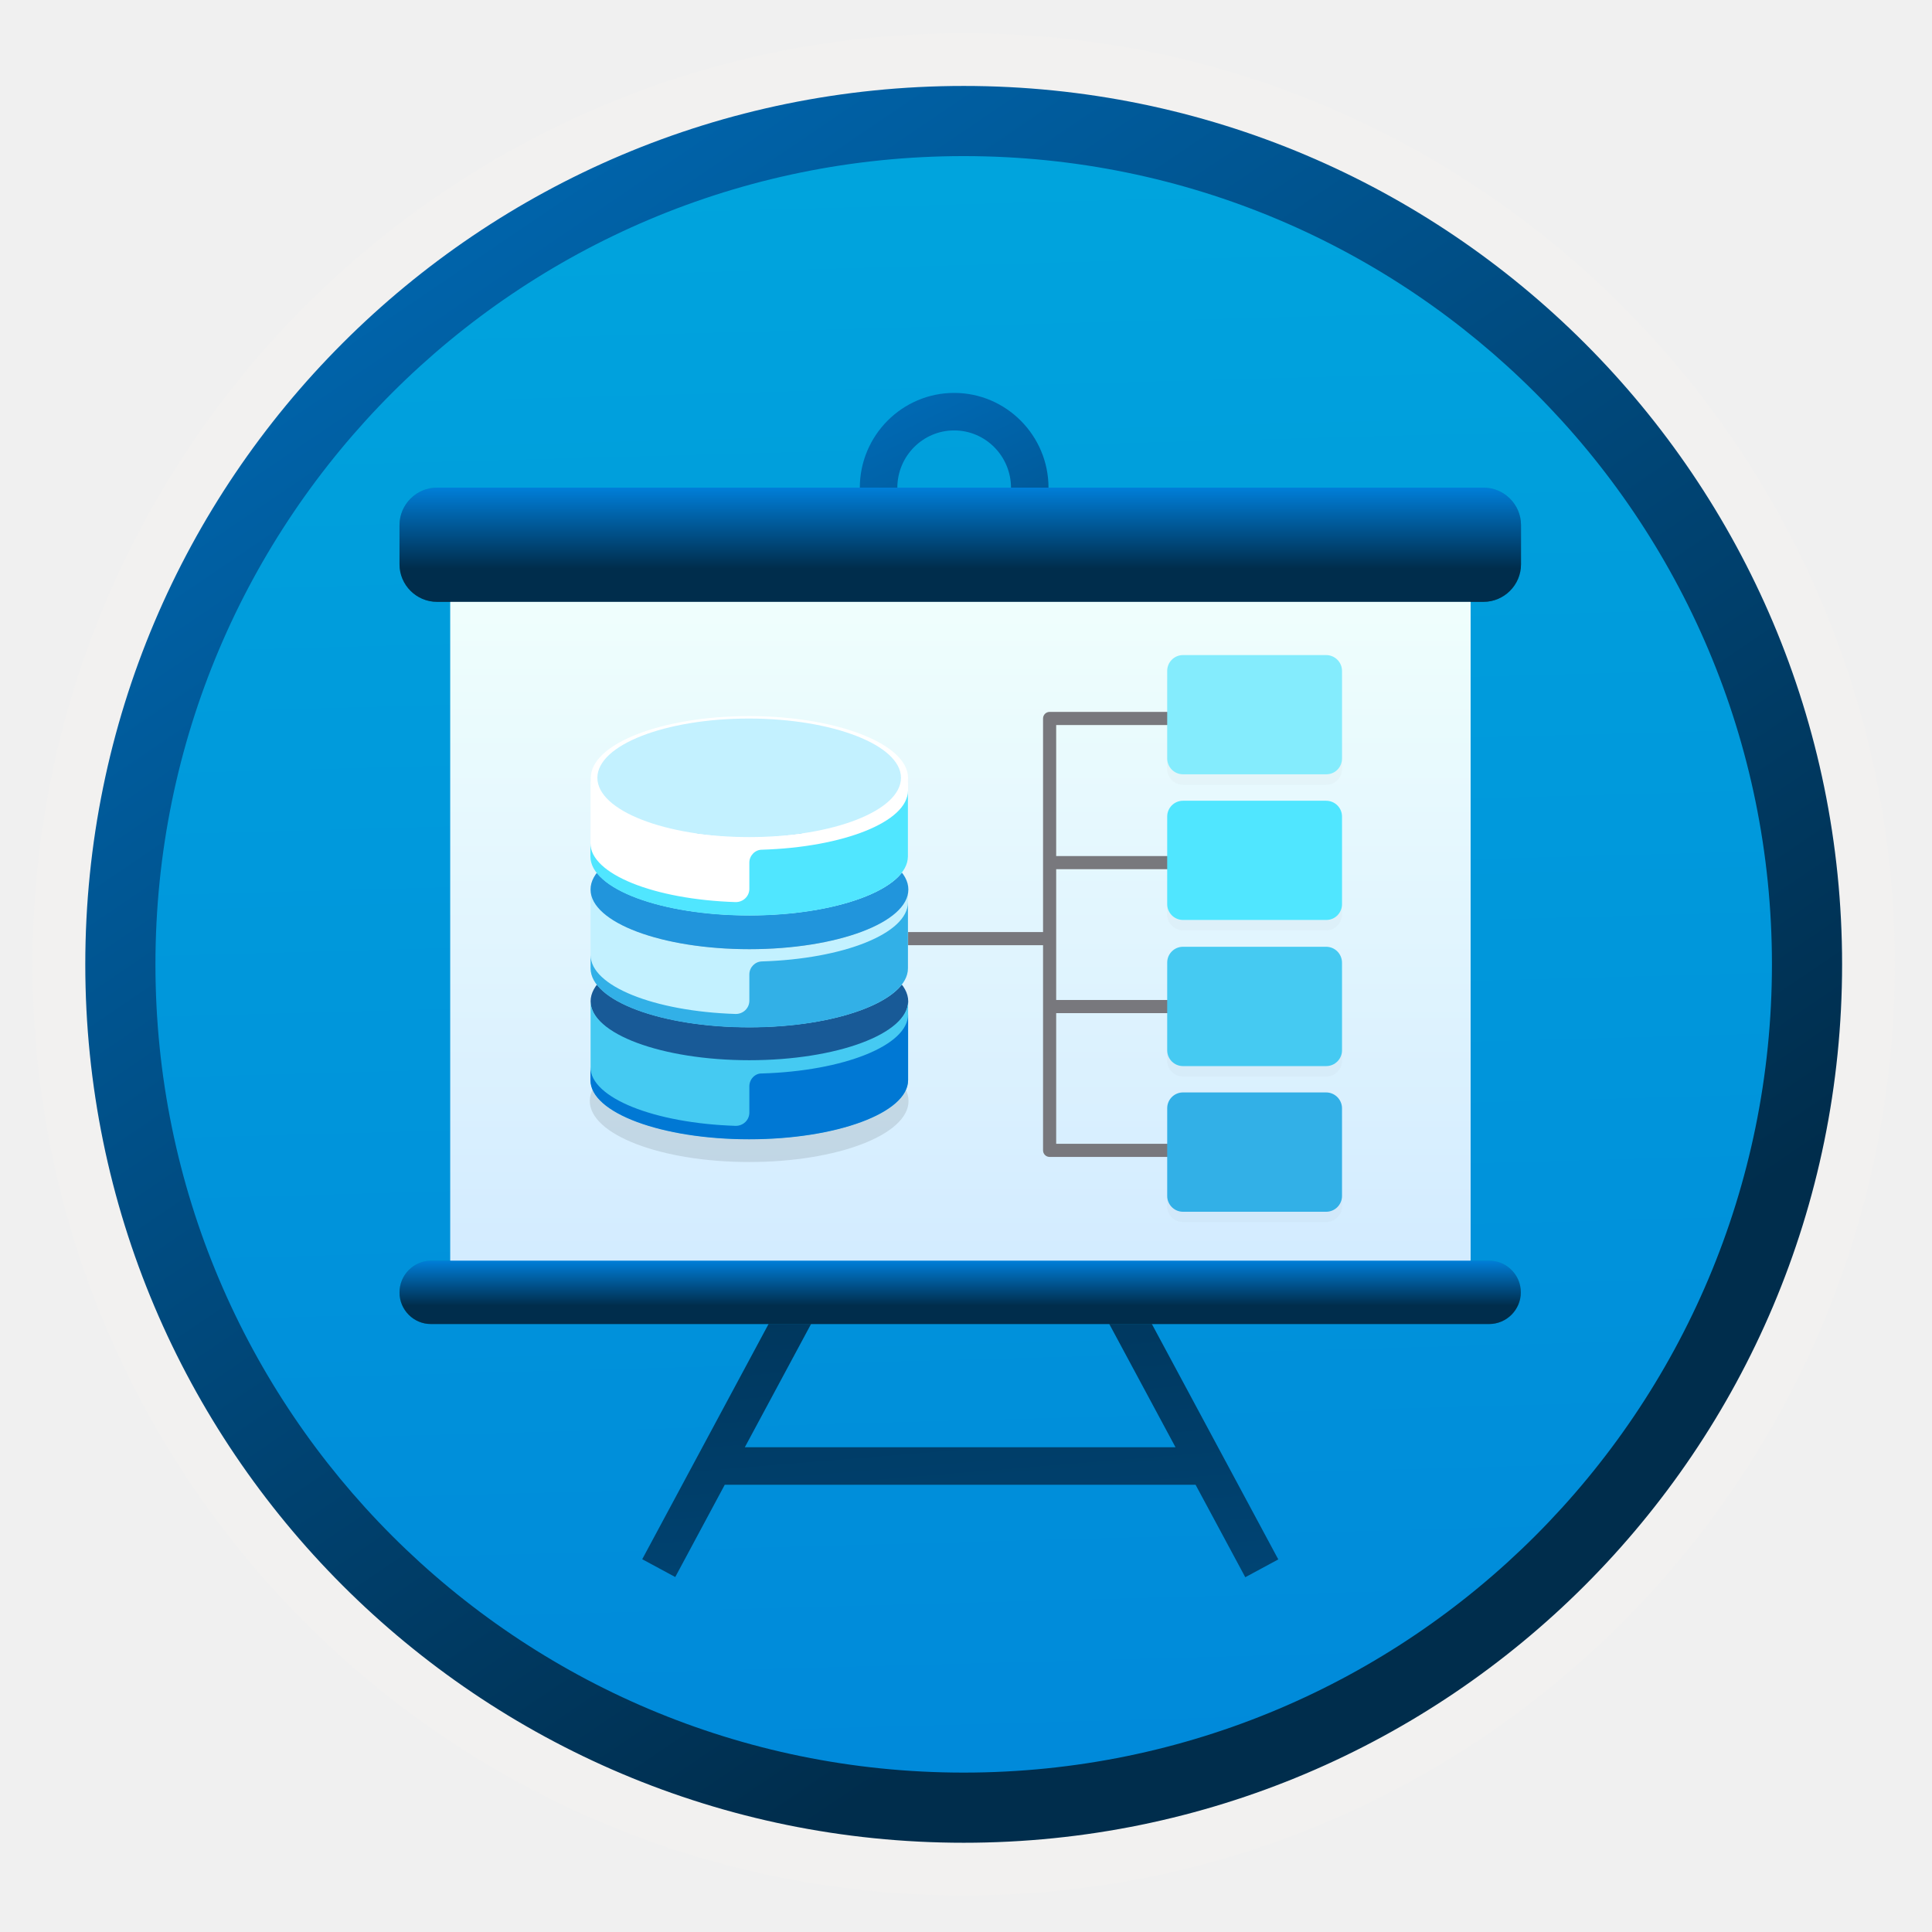
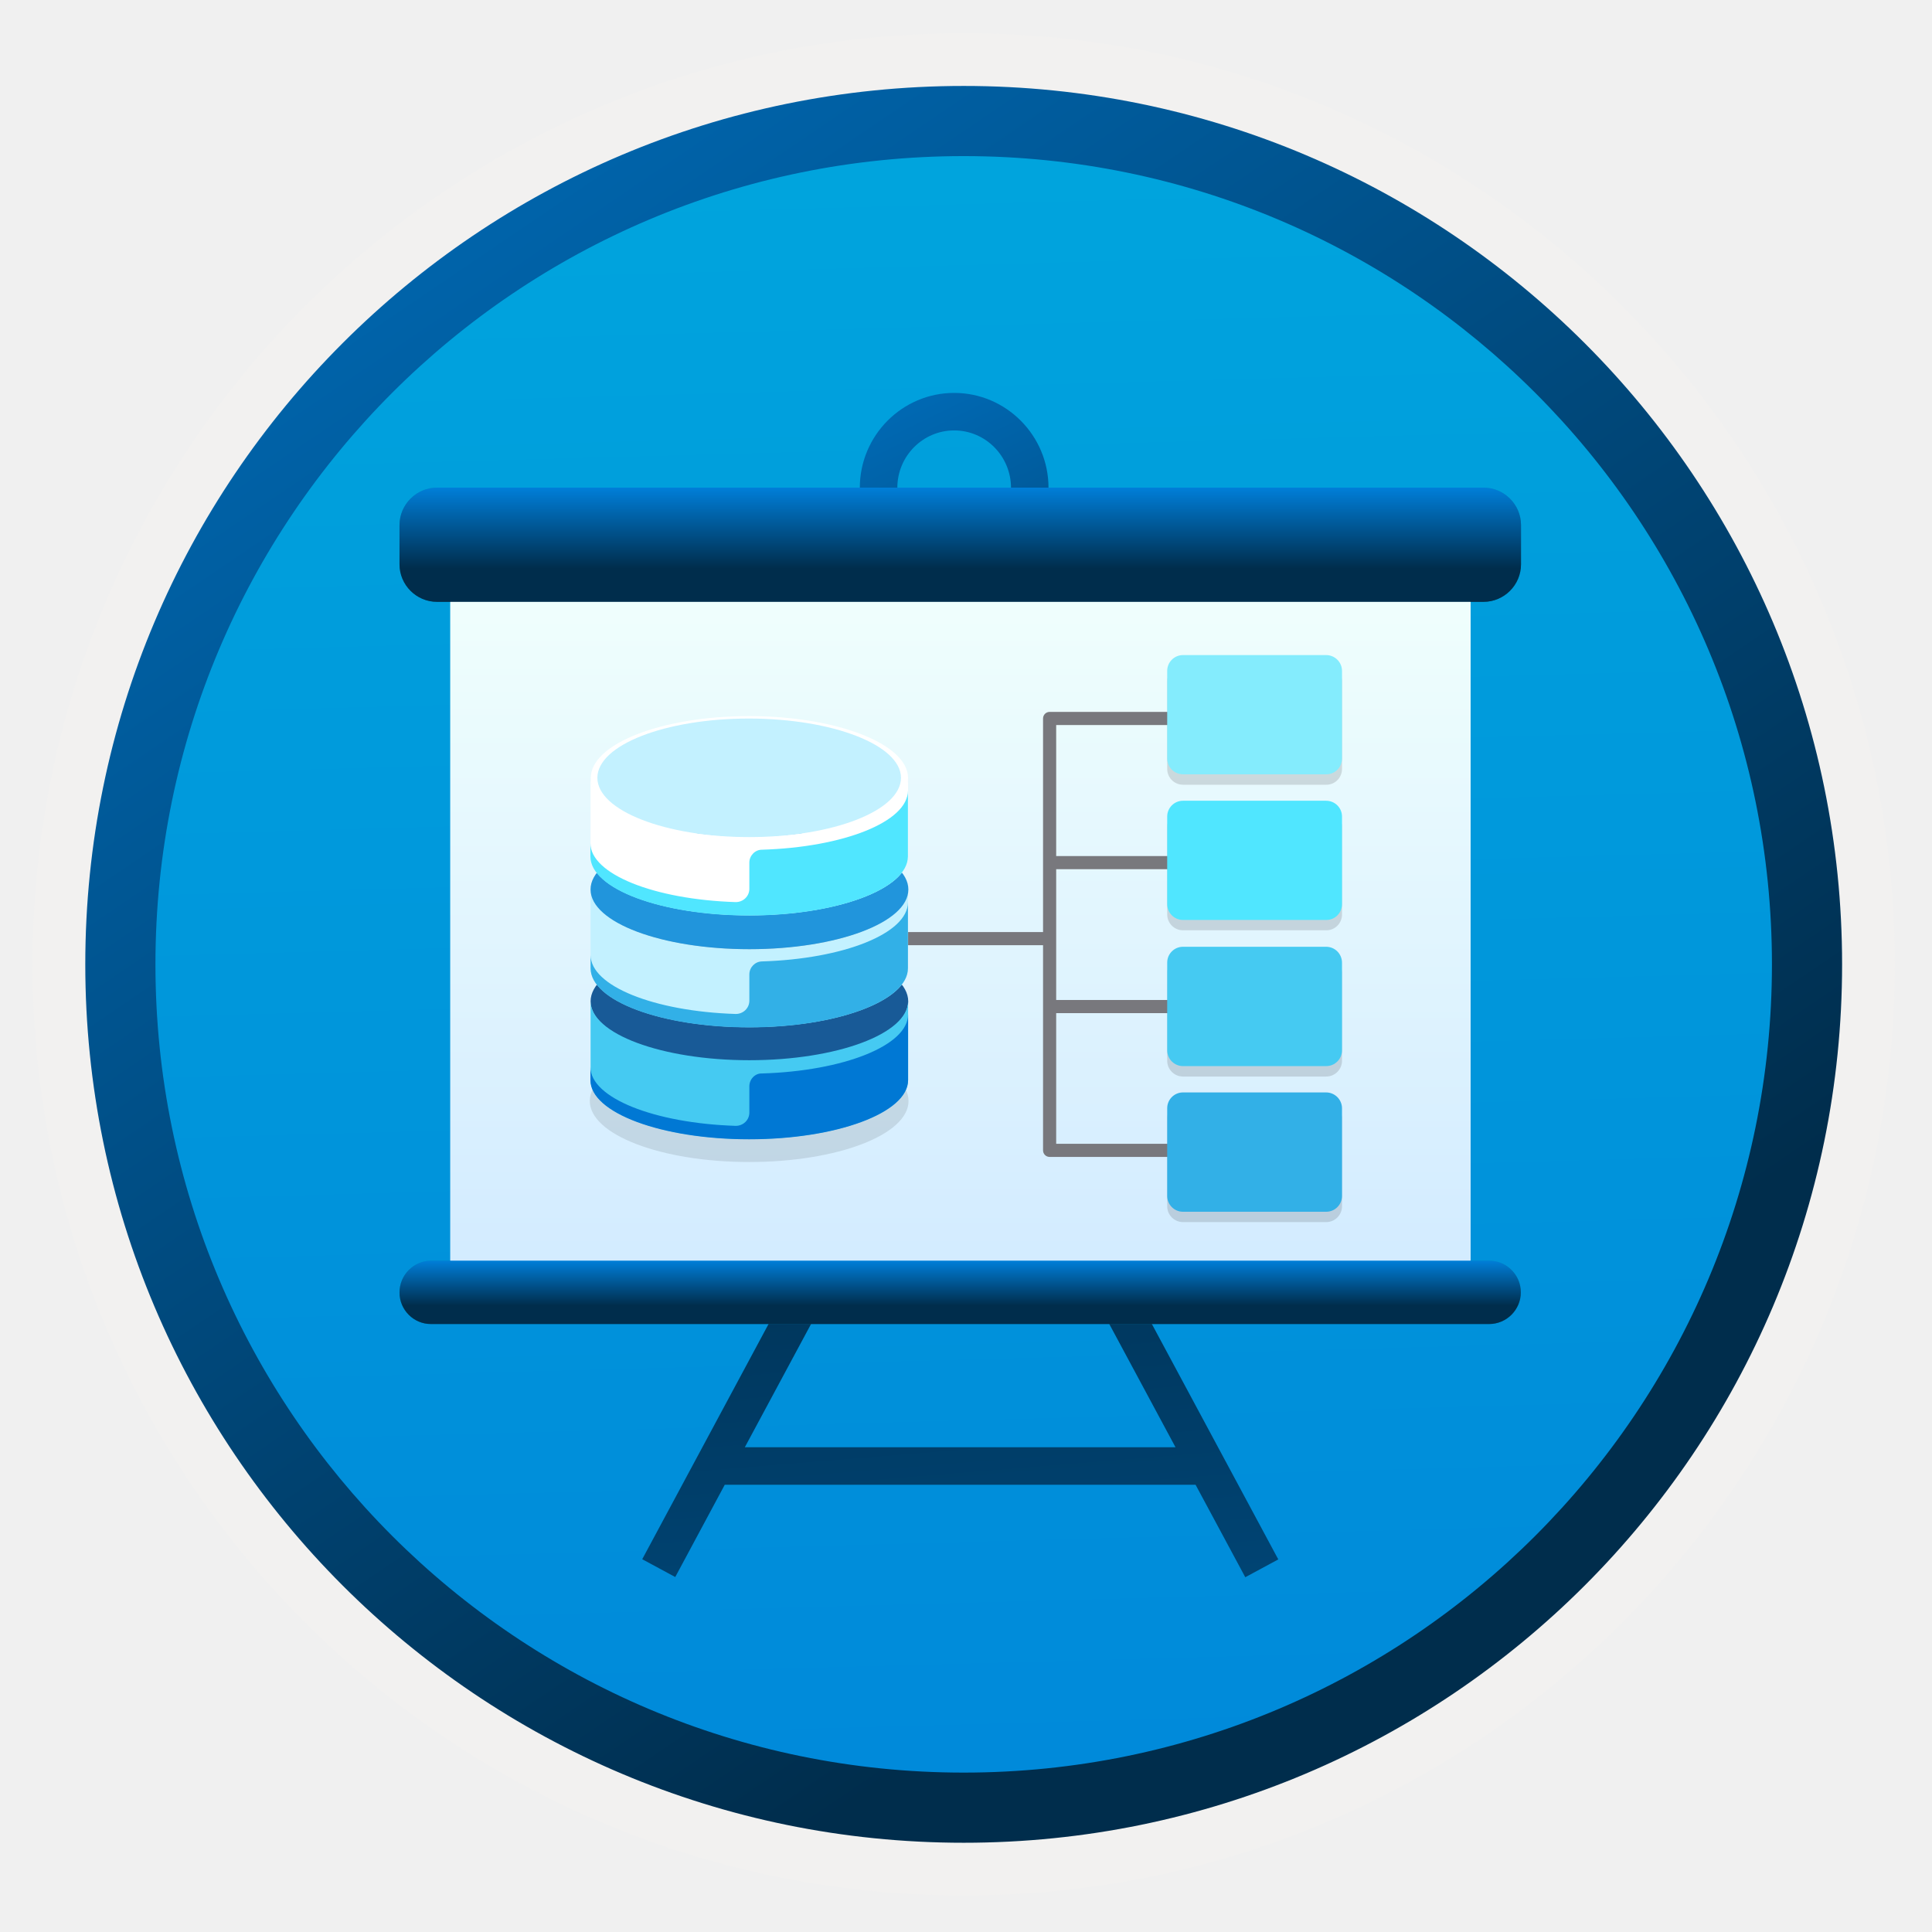
<svg xmlns="http://www.w3.org/2000/svg" width="103" height="103" viewBox="0 0 103 103" fill="none">
-   <path d="M51.377 98.222C25.527 98.222 4.567 77.272 4.567 51.412C4.567 25.552 25.527 4.602 51.377 4.602C77.227 4.602 98.187 25.562 98.187 51.412C98.187 77.262 77.227 98.222 51.377 98.222Z" fill="url(#paint0_linear_1223:1084)" />
+   <path d="M51.377 98.222C25.527 98.222 4.567 77.272 4.567 51.412C4.567 25.552 25.527 4.602 51.377 4.602C77.227 4.602 98.187 25.562 98.187 51.412C98.187 77.262 77.227 98.222 51.377 98.222Z" fill="url(#paint0_linear_1284:3407)" />
  <path fill-rule="evenodd" clip-rule="evenodd" d="M97.277 51.411C97.277 76.761 76.727 97.311 51.377 97.311C26.027 97.311 5.477 76.761 5.477 51.411C5.477 26.061 26.027 5.511 51.377 5.511C76.727 5.511 97.277 26.061 97.277 51.411ZM51.377 1.771C78.797 1.771 101.017 23.991 101.017 51.411C101.017 78.832 78.787 101.051 51.377 101.051C23.957 101.051 1.737 78.822 1.737 51.411C1.737 23.991 23.957 1.771 51.377 1.771Z" fill="#F2F1F0" />
-   <path fill-rule="evenodd" clip-rule="evenodd" d="M94.467 51.412C94.467 75.212 75.177 94.502 51.377 94.502C27.577 94.502 8.287 75.212 8.287 51.412C8.287 27.612 27.577 8.322 51.377 8.322C75.177 8.322 94.467 27.612 94.467 51.412ZM51.377 4.582C77.237 4.582 98.207 25.552 98.207 51.412C98.207 77.272 77.237 98.242 51.377 98.242C25.517 98.242 4.547 77.272 4.547 51.412C4.547 25.552 25.507 4.582 51.377 4.582Z" fill="url(#paint1_linear_1223:1084)" />
-   <path d="M50.869 31.067C48.099 31.067 45.839 28.797 45.839 26.007C45.839 23.217 48.099 20.947 50.869 20.947C53.639 20.947 55.899 23.217 55.899 26.007C55.899 28.797 53.639 31.067 50.869 31.067ZM50.869 22.947C49.199 22.947 47.839 24.317 47.839 26.007C47.839 27.697 49.199 29.067 50.869 29.067C52.539 29.067 53.899 27.697 53.899 26.007C53.899 24.317 52.539 22.947 50.869 22.947Z" fill="url(#paint2_linear_1223:1084)" />
-   <path d="M63.739 79.156H38.639L35.999 84.076L34.239 83.126L41.549 69.516L43.299 70.476L39.709 77.156H62.669L59.079 70.476L60.839 69.526L68.149 83.136L66.389 84.086L63.739 79.156Z" fill="url(#paint3_linear_1223:1084)" />
-   <path d="M78.399 31.416H24.009V67.976H78.399V31.416Z" fill="url(#paint4_linear_1223:1084)" />
-   <path d="M23.299 25.996H79.089C80.189 25.996 81.089 26.896 81.089 27.996V30.086C81.089 31.186 80.189 32.086 79.089 32.086H23.299C22.199 32.086 21.299 31.186 21.299 30.086V27.996C21.299 26.896 22.199 25.996 23.299 25.996Z" fill="url(#paint5_linear_1223:1084)" />
-   <path d="M22.989 67.207H79.389C80.319 67.207 81.079 67.967 81.079 68.897C81.079 69.827 80.319 70.587 79.389 70.587H22.989C22.059 70.597 21.299 69.837 21.299 68.907C21.299 67.967 22.059 67.207 22.989 67.207Z" fill="url(#paint6_linear_1223:1084)" />
-   <path d="M78.399 31.416H24.009V67.976H78.399V31.416Z" fill="url(#paint7_linear_1223:1084)" />
-   <path d="M23.299 25.996H79.089C80.189 25.996 81.089 26.896 81.089 27.996V30.086C81.089 31.186 80.189 32.086 79.089 32.086H23.299C22.199 32.086 21.299 31.186 21.299 30.086V27.996C21.299 26.896 22.199 25.996 23.299 25.996Z" fill="url(#paint8_linear_1223:1084)" />
-   <path d="M22.989 67.207H79.389C80.319 67.207 81.079 67.967 81.079 68.897C81.079 69.827 80.319 70.587 79.389 70.587H22.989C22.059 70.597 21.299 69.837 21.299 68.907C21.299 67.967 22.059 67.207 22.989 67.207Z" fill="url(#paint9_linear_1223:1084)" />
-   <g opacity="0.15">
-     <path opacity="0.15" d="M70.698 35.48H63.068C62.604 35.48 62.227 35.858 62.227 36.322V40.994C62.227 41.458 62.604 41.836 63.068 41.836H70.704C71.168 41.842 71.546 41.465 71.546 40.994V36.328C71.546 35.852 71.168 35.48 70.698 35.48Z" fill="#1F1D20" />
-     <path opacity="0.15" d="M70.698 51.031H63.068C62.604 51.031 62.227 51.409 62.227 51.873V56.551C62.227 57.015 62.604 57.393 63.068 57.393H70.704C71.168 57.393 71.546 57.015 71.546 56.551V51.885C71.546 51.409 71.168 51.031 70.698 51.031Z" fill="#1F1D20" />
-     <path opacity="0.15" d="M70.698 43.24H63.068C62.604 43.24 62.227 43.618 62.227 44.082V48.754C62.227 49.218 62.604 49.596 63.068 49.596H70.704C71.168 49.602 71.546 49.224 71.546 48.754V44.082C71.546 43.618 71.168 43.24 70.698 43.24Z" fill="#1F1D20" />
-     <path opacity="0.15" d="M70.698 58.791H63.068C62.604 58.791 62.227 59.169 62.227 59.633V64.311C62.227 64.775 62.604 65.153 63.068 65.153H70.704C71.168 65.153 71.546 64.775 71.546 64.311V59.639C71.546 59.175 71.168 58.791 70.698 58.791Z" fill="#1F1D20" />
-   </g>
+   <path fill-rule="evenodd" clip-rule="evenodd" d="M94.467 51.412C94.467 75.212 75.177 94.502 51.377 94.502C27.577 94.502 8.287 75.212 8.287 51.412C8.287 27.612 27.577 8.322 51.377 8.322C75.177 8.322 94.467 27.612 94.467 51.412ZM51.377 4.582C77.237 4.582 98.207 25.552 98.207 51.412C98.207 77.272 77.237 98.242 51.377 98.242C25.517 98.242 4.547 77.272 4.547 51.412C4.547 25.552 25.507 4.582 51.377 4.582Z" fill="url(#paint1_linear_1284:3407)" />
+   <path d="M50.869 31.067C48.099 31.067 45.839 28.797 45.839 26.007C45.839 23.217 48.099 20.947 50.869 20.947C53.639 20.947 55.899 23.217 55.899 26.007C55.899 28.797 53.639 31.067 50.869 31.067ZM50.869 22.947C49.199 22.947 47.839 24.317 47.839 26.007C47.839 27.697 49.199 29.067 50.869 29.067C52.539 29.067 53.899 27.697 53.899 26.007C53.899 24.317 52.539 22.947 50.869 22.947Z" fill="url(#paint2_linear_1284:3407)" />
+   <path d="M63.739 79.156H38.639L35.999 84.076L34.239 83.126L41.549 69.516L43.299 70.476L39.709 77.156H62.669L59.079 70.476L60.839 69.526L68.149 83.136L66.389 84.086L63.739 79.156Z" fill="url(#paint3_linear_1284:3407)" />
+   <path d="M78.399 31.416H24.009V67.976H78.399V31.416Z" fill="url(#paint4_linear_1284:3407)" />
+   <path d="M23.299 25.996H79.089C80.189 25.996 81.089 26.896 81.089 27.996V30.086C81.089 31.186 80.189 32.086 79.089 32.086H23.299C22.199 32.086 21.299 31.186 21.299 30.086V27.996C21.299 26.896 22.199 25.996 23.299 25.996Z" fill="url(#paint5_linear_1284:3407)" />
+   <path d="M22.989 67.207H79.389C80.319 67.207 81.079 67.967 81.079 68.897C81.079 69.827 80.319 70.587 79.389 70.587H22.989C22.059 70.597 21.299 69.837 21.299 68.907C21.299 67.967 22.059 67.207 22.989 67.207Z" fill="url(#paint6_linear_1284:3407)" />
+   <path d="M78.399 31.416H24.009V67.976H78.399V31.416Z" fill="url(#paint7_linear_1284:3407)" />
+   <path d="M23.299 25.996H79.089C80.189 25.996 81.089 26.896 81.089 27.996V30.086C81.089 31.186 80.189 32.086 79.089 32.086H23.299C22.199 32.086 21.299 31.186 21.299 30.086V27.996C21.299 26.896 22.199 25.996 23.299 25.996Z" fill="url(#paint8_linear_1284:3407)" />
+   <path d="M22.989 67.207H79.389C80.319 67.207 81.079 67.967 81.079 68.897C81.079 69.827 80.319 70.587 79.389 70.587H22.989C22.059 70.597 21.299 69.837 21.299 68.907C21.299 67.967 22.059 67.207 22.989 67.207Z" fill="url(#paint9_linear_1284:3407)" />
+   <path opacity="0.15" d="M70.698 35.48H63.068C62.604 35.48 62.227 35.858 62.227 36.322V40.994C62.227 41.458 62.604 41.836 63.068 41.836H70.704C71.168 41.842 71.546 41.465 71.546 40.994V36.328C71.546 35.852 71.168 35.48 70.698 35.48Z" fill="#1F1D20" />
+   <path opacity="0.15" d="M70.698 51.031H63.068C62.604 51.031 62.227 51.409 62.227 51.873V56.551C62.227 57.015 62.604 57.393 63.068 57.393H70.704C71.168 57.393 71.546 57.015 71.546 56.551V51.885C71.546 51.409 71.168 51.031 70.698 51.031Z" fill="#1F1D20" />
+   <path opacity="0.15" d="M70.698 43.24H63.068C62.604 43.24 62.227 43.618 62.227 44.082V48.754C62.227 49.218 62.604 49.596 63.068 49.596H70.704C71.168 49.602 71.546 49.224 71.546 48.754V44.082C71.546 43.618 71.168 43.24 70.698 43.24Z" fill="#1F1D20" />
+   <path opacity="0.15" d="M70.698 58.791H63.068C62.604 58.791 62.227 59.169 62.227 59.633V64.311C62.227 64.775 62.604 65.153 63.068 65.153H70.704C71.168 65.153 71.546 64.775 71.546 64.311V59.639C71.546 59.175 71.168 58.791 70.698 58.791Z" fill="#1F1D20" />
  <path fill-rule="evenodd" clip-rule="evenodd" d="M55.958 53.312H66.521V54.013H55.958V53.312Z" fill="#78787D" />
  <path fill-rule="evenodd" clip-rule="evenodd" d="M55.958 45.639H66.521V46.339H55.958V45.639Z" fill="#78787D" />
  <path fill-rule="evenodd" clip-rule="evenodd" d="M55.608 38.303C55.608 38.11 55.765 37.953 55.958 37.953H66.521V38.653H56.308V60.98H66.521V61.679H55.958C55.765 61.679 55.608 61.523 55.608 61.33V38.303Z" fill="#78787D" />
  <path d="M70.698 34.924H63.068C62.604 34.924 62.227 35.301 62.227 35.765V40.438C62.227 40.902 62.604 41.279 63.068 41.279H70.704C71.168 41.285 71.546 40.908 71.546 40.438V35.772C71.546 35.301 71.168 34.924 70.698 34.924Z" fill="#84ECFD" />
  <path d="M70.698 50.475H63.068C62.604 50.475 62.227 50.852 62.227 51.316V55.995C62.227 56.459 62.604 56.836 63.068 56.836H70.704C71.168 56.836 71.546 56.459 71.546 55.995V51.329C71.546 50.852 71.168 50.475 70.698 50.475Z" fill="#45CAF2" />
  <path d="M70.698 42.69H63.068C62.604 42.69 62.227 43.067 62.227 43.531V48.203C62.227 48.667 62.604 49.045 63.068 49.045H70.704C71.168 49.051 71.546 48.673 71.546 48.203V43.531C71.546 43.067 71.168 42.69 70.698 42.69Z" fill="#50E6FF" />
  <path d="M70.698 58.24H63.068C62.604 58.24 62.227 58.618 62.227 59.082V63.76C62.227 64.224 62.604 64.602 63.068 64.602H70.704C71.168 64.602 71.546 64.224 71.546 63.76V59.088C71.546 58.624 71.168 58.24 70.698 58.24Z" fill="#32B0E7" />
  <path fill-rule="evenodd" clip-rule="evenodd" d="M42.309 49.691L55.989 49.691L55.989 50.391L42.309 50.391L42.309 49.691Z" fill="#78787D" />
  <path fill-rule="evenodd" clip-rule="evenodd" d="M48.436 58.696C48.436 60.498 44.631 61.95 39.94 61.95C35.249 61.95 31.444 60.491 31.444 58.696C31.444 56.891 35.249 55.441 39.94 55.441C44.638 55.441 48.436 56.901 48.436 58.696Z" fill="black" fill-opacity="0.103" />
  <path fill-rule="evenodd" clip-rule="evenodd" d="M48.42 53.387C48.42 55.146 44.628 56.566 39.953 56.566C35.278 56.566 31.486 55.146 31.486 53.387C31.486 51.627 35.278 50.207 39.953 50.207C44.628 50.207 48.42 51.627 48.42 53.387Z" fill="#185A97" />
  <path d="M48.411 41.479C48.411 43.307 44.629 44.783 39.953 44.783C35.288 44.783 31.496 43.307 31.496 41.479C31.493 39.652 35.275 38.176 39.953 38.176C44.629 38.186 48.411 39.665 48.411 41.479Z" fill="white" />
  <path fill-rule="evenodd" clip-rule="evenodd" d="M39.95 56.523C35.278 56.523 31.486 55.109 31.486 53.373V57.579C31.486 59.319 35.278 60.729 39.95 60.729C44.621 60.729 48.413 59.315 48.413 57.579V53.373C48.413 55.109 44.621 56.523 39.95 56.523Z" fill="#45CAF2" />
  <path fill-rule="evenodd" clip-rule="evenodd" d="M39.95 57.914V59.315C39.95 59.716 39.614 60.032 39.21 60.022C34.877 59.879 31.476 58.533 31.476 56.882V57.589C31.476 59.328 35.268 60.739 39.94 60.739C44.612 60.739 48.413 59.325 48.413 57.589V54.08C48.413 55.742 44.97 57.1 40.614 57.23C40.256 57.217 39.95 57.533 39.95 57.914Z" fill="#0078D4" />
  <path fill-rule="evenodd" clip-rule="evenodd" d="M39.95 50.559C35.278 50.559 31.486 49.145 31.486 47.408V51.614C31.486 53.354 35.278 54.764 39.95 54.764C44.621 54.764 48.413 53.35 48.413 51.614V47.408C48.413 49.148 44.621 50.559 39.95 50.559Z" fill="#C3F1FF" />
  <path fill-rule="evenodd" clip-rule="evenodd" d="M39.95 51.95V53.35C39.95 53.751 39.614 54.067 39.21 54.057C34.874 53.917 31.486 52.569 31.486 50.917V51.624C31.486 53.364 35.268 54.774 39.94 54.774C44.612 54.774 48.404 53.36 48.404 51.624V48.105C48.404 49.767 44.97 51.125 40.614 51.256C40.256 51.266 39.95 51.569 39.95 51.95Z" fill="#32B0E7" />
  <path fill-rule="evenodd" clip-rule="evenodd" d="M48.371 47.441C48.371 49.191 44.602 50.601 39.953 50.601C35.304 50.601 31.535 49.188 31.535 47.441C31.535 45.695 35.304 44.281 39.953 44.281C44.602 44.281 48.371 45.692 48.371 47.441Z" fill="#BAC0C2" />
  <path d="M48.427 47.421C48.427 49.18 44.635 50.604 39.953 50.604C35.272 50.604 31.483 49.18 31.483 47.421C31.483 45.662 35.275 44.238 39.956 44.238C44.638 44.238 48.427 45.662 48.427 47.421Z" fill="#2195DC" />
  <path fill-rule="evenodd" clip-rule="evenodd" d="M39.95 44.594C35.278 44.594 31.486 43.18 31.486 41.443V45.649C31.486 47.389 35.278 48.799 39.95 48.799C44.621 48.799 48.413 47.386 48.413 45.649V41.443C48.413 43.183 44.621 44.594 39.95 44.594Z" fill="white" />
  <path fill-rule="evenodd" clip-rule="evenodd" d="M39.95 45.985V47.386C39.95 47.786 39.614 48.102 39.21 48.093C34.877 47.953 31.476 46.604 31.476 44.952V45.659C31.476 47.399 35.268 48.809 39.94 48.809C44.612 48.809 48.404 47.395 48.404 45.659V42.15C48.404 43.812 44.97 45.17 40.614 45.301C40.256 45.301 39.95 45.617 39.95 45.985Z" fill="#50E6FF" />
  <path fill-rule="evenodd" clip-rule="evenodd" d="M48.033 41.467C48.033 43.216 44.416 44.627 39.94 44.627C35.474 44.627 31.848 43.213 31.848 41.467C31.848 39.717 35.464 38.307 39.94 38.307C44.416 38.316 48.033 39.727 48.033 41.467Z" fill="#C3F1FF" />
  <defs>
-     <linearGradient id="paint0_linear_1223:1084" x1="49.603" y1="-13.378" x2="53.585" y2="132.392" gradientUnits="userSpaceOnUse">
+     <linearGradient id="paint0_linear_1284:3407" x1="49.603" y1="-13.378" x2="53.585" y2="132.392" gradientUnits="userSpaceOnUse">
      <stop stop-color="#00ABDE" />
      <stop offset="1" stop-color="#007ED8" />
    </linearGradient>
-     <linearGradient id="paint1_linear_1223:1084" x1="2.807" y1="-20.211" x2="98.335" y2="120.671" gradientUnits="userSpaceOnUse">
+     <linearGradient id="paint1_linear_1284:3407" x1="2.807" y1="-20.211" x2="98.335" y2="120.671" gradientUnits="userSpaceOnUse">
      <stop stop-color="#007ED8" />
      <stop offset="0.707" stop-color="#002D4C" />
    </linearGradient>
-     <linearGradient id="paint2_linear_1223:1084" x1="43.631" y1="11.074" x2="70.56" y2="66.633" gradientUnits="userSpaceOnUse">
+     <linearGradient id="paint2_linear_1284:3407" x1="43.631" y1="11.074" x2="70.56" y2="66.633" gradientUnits="userSpaceOnUse">
      <stop stop-color="#007ED8" />
      <stop offset="0.707" stop-color="#002D4C" />
    </linearGradient>
-     <linearGradient id="paint3_linear_1223:1084" x1="57.106" y1="155.696" x2="45.768" y2="16.515" gradientUnits="userSpaceOnUse">
+     <linearGradient id="paint3_linear_1284:3407" x1="57.106" y1="155.696" x2="45.768" y2="16.515" gradientUnits="userSpaceOnUse">
      <stop stop-color="#007ED8" />
      <stop offset="0.707" stop-color="#002D4C" />
    </linearGradient>
-     <linearGradient id="paint4_linear_1223:1084" x1="51.204" y1="67.976" x2="51.204" y2="31.416" gradientUnits="userSpaceOnUse">
+     <linearGradient id="paint4_linear_1284:3407" x1="51.204" y1="67.976" x2="51.204" y2="31.416" gradientUnits="userSpaceOnUse">
      <stop stop-color="#D2EBFF" />
      <stop offset="1" stop-color="#F0FFFD" />
    </linearGradient>
-     <linearGradient id="paint5_linear_1223:1084" x1="51.194" y1="26.01" x2="51.194" y2="32.092" gradientUnits="userSpaceOnUse">
+     <linearGradient id="paint5_linear_1284:3407" x1="51.194" y1="26.01" x2="51.194" y2="32.092" gradientUnits="userSpaceOnUse">
      <stop stop-color="#0099BE" />
      <stop offset="1" stop-color="#006E97" />
    </linearGradient>
-     <linearGradient id="paint6_linear_1223:1084" x1="51.189" y1="67.216" x2="51.189" y2="70.596" gradientUnits="userSpaceOnUse">
+     <linearGradient id="paint6_linear_1284:3407" x1="51.189" y1="67.216" x2="51.189" y2="70.596" gradientUnits="userSpaceOnUse">
      <stop stop-color="#0099BE" />
      <stop offset="1" stop-color="#006E97" />
    </linearGradient>
-     <linearGradient id="paint7_linear_1223:1084" x1="51.204" y1="67.976" x2="51.204" y2="31.416" gradientUnits="userSpaceOnUse">
+     <linearGradient id="paint7_linear_1284:3407" x1="51.204" y1="67.976" x2="51.204" y2="31.416" gradientUnits="userSpaceOnUse">
      <stop stop-color="#D2EBFF" />
      <stop offset="1" stop-color="#F0FFFD" />
    </linearGradient>
-     <linearGradient id="paint8_linear_1223:1084" x1="51.194" y1="26.01" x2="51.194" y2="32.092" gradientUnits="userSpaceOnUse">
+     <linearGradient id="paint8_linear_1284:3407" x1="51.194" y1="26.01" x2="51.194" y2="32.092" gradientUnits="userSpaceOnUse">
      <stop stop-color="#007ED8" />
      <stop offset="0.707" stop-color="#002D4C" />
    </linearGradient>
-     <linearGradient id="paint9_linear_1223:1084" x1="51.189" y1="67.216" x2="51.189" y2="70.596" gradientUnits="userSpaceOnUse">
+     <linearGradient id="paint9_linear_1284:3407" x1="51.189" y1="67.216" x2="51.189" y2="70.596" gradientUnits="userSpaceOnUse">
      <stop stop-color="#007ED8" />
      <stop offset="0.707" stop-color="#002D4C" />
    </linearGradient>
  </defs>
</svg>
